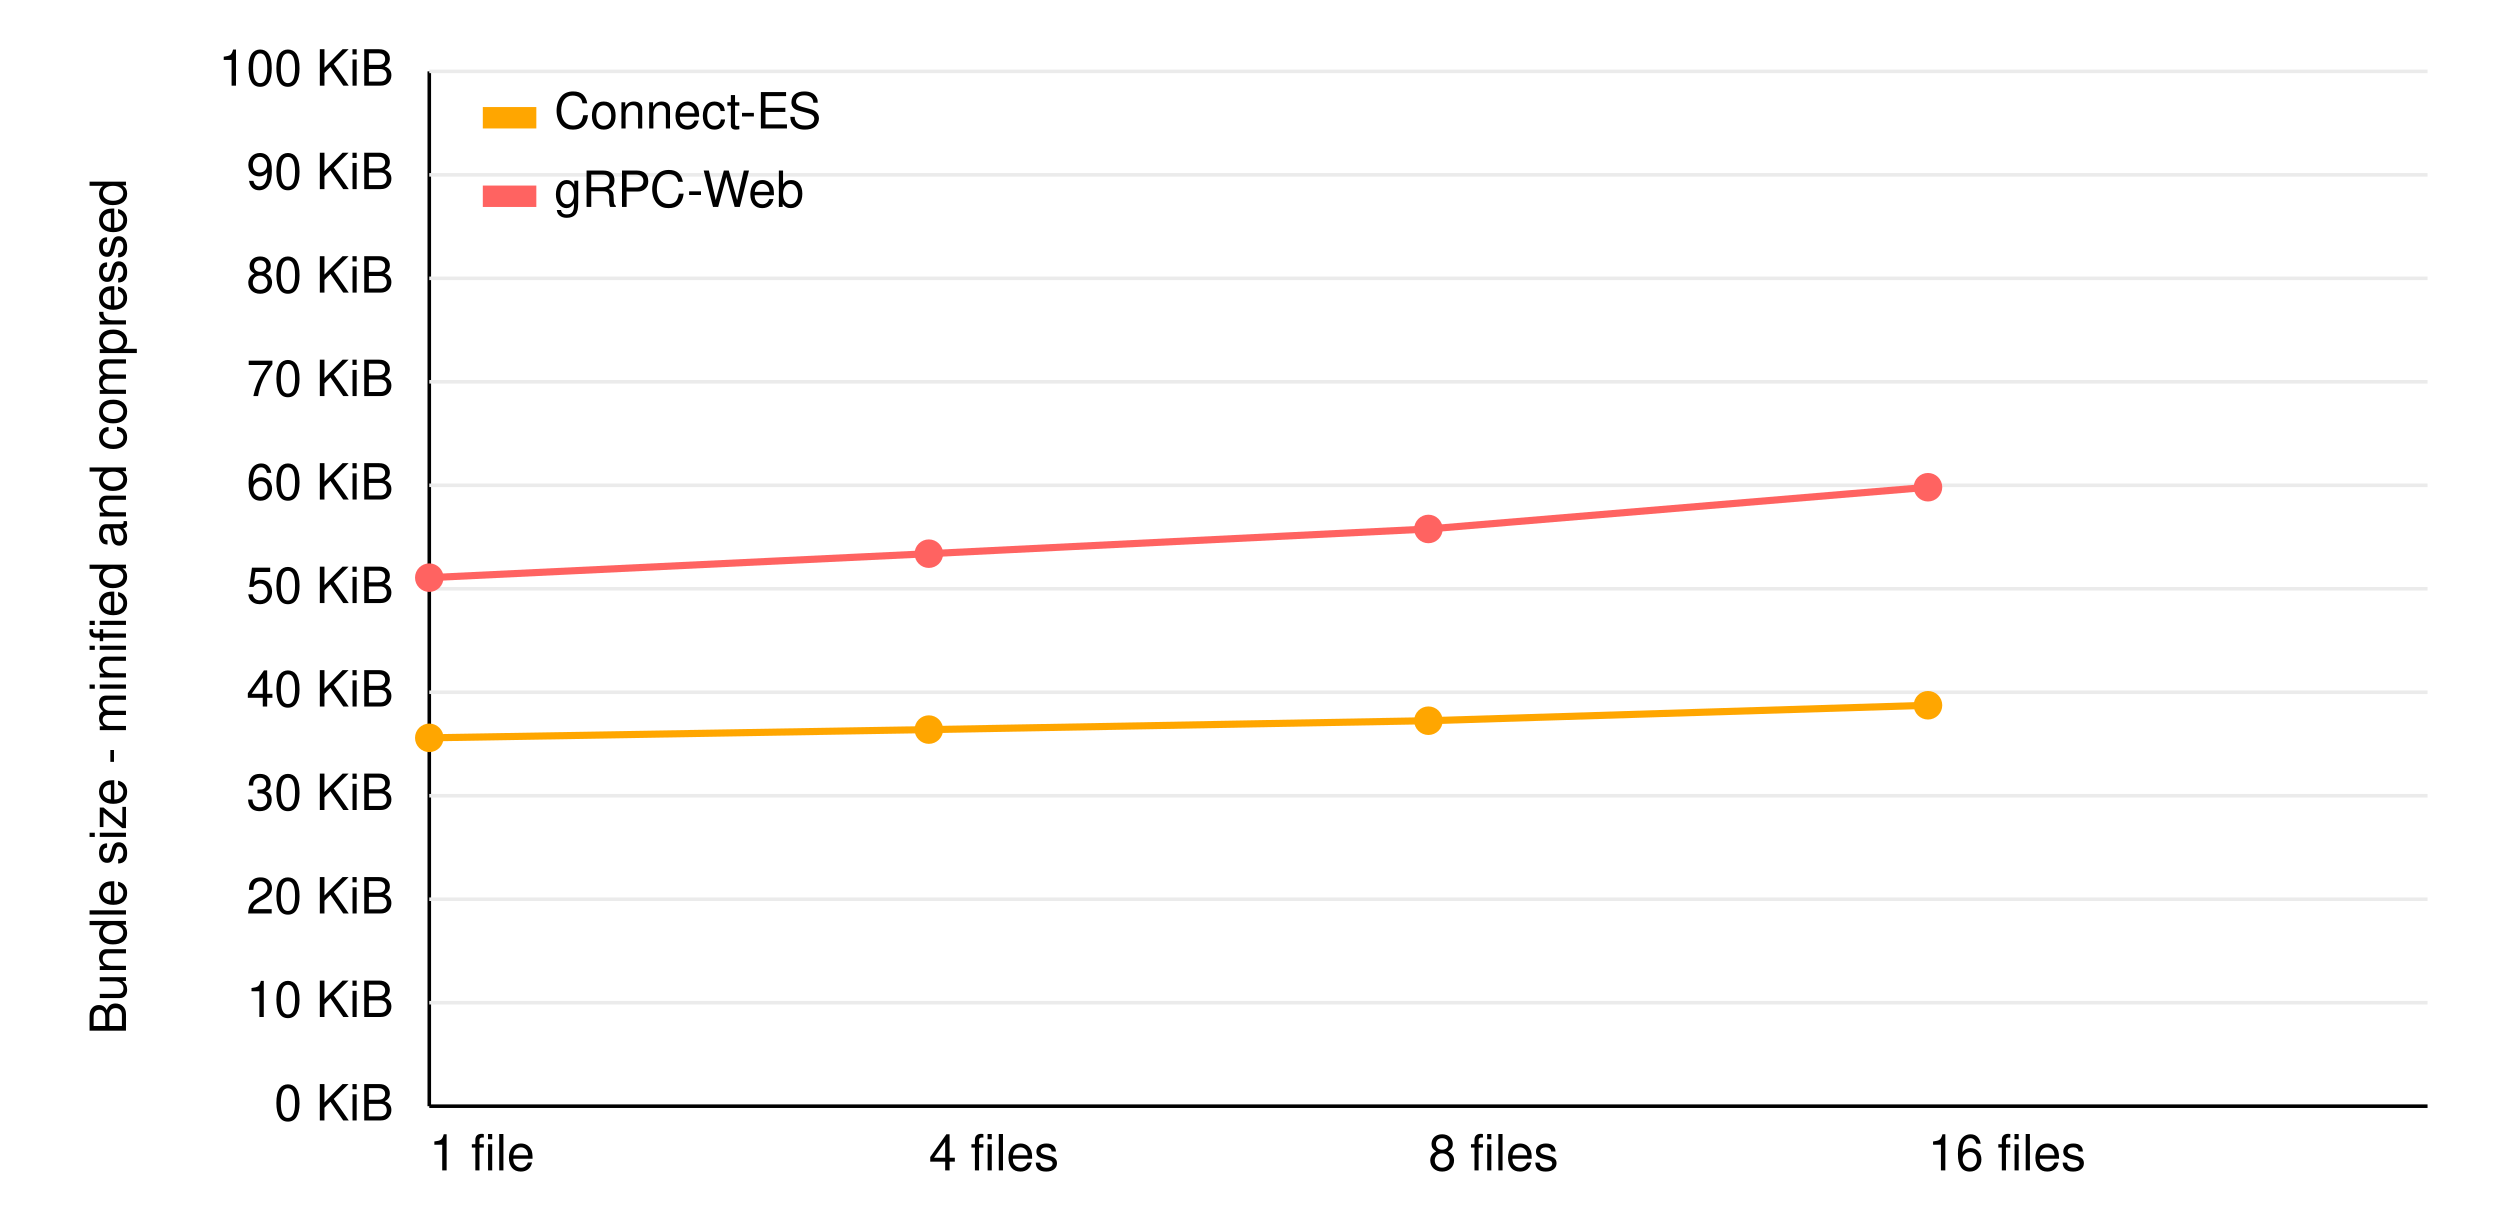
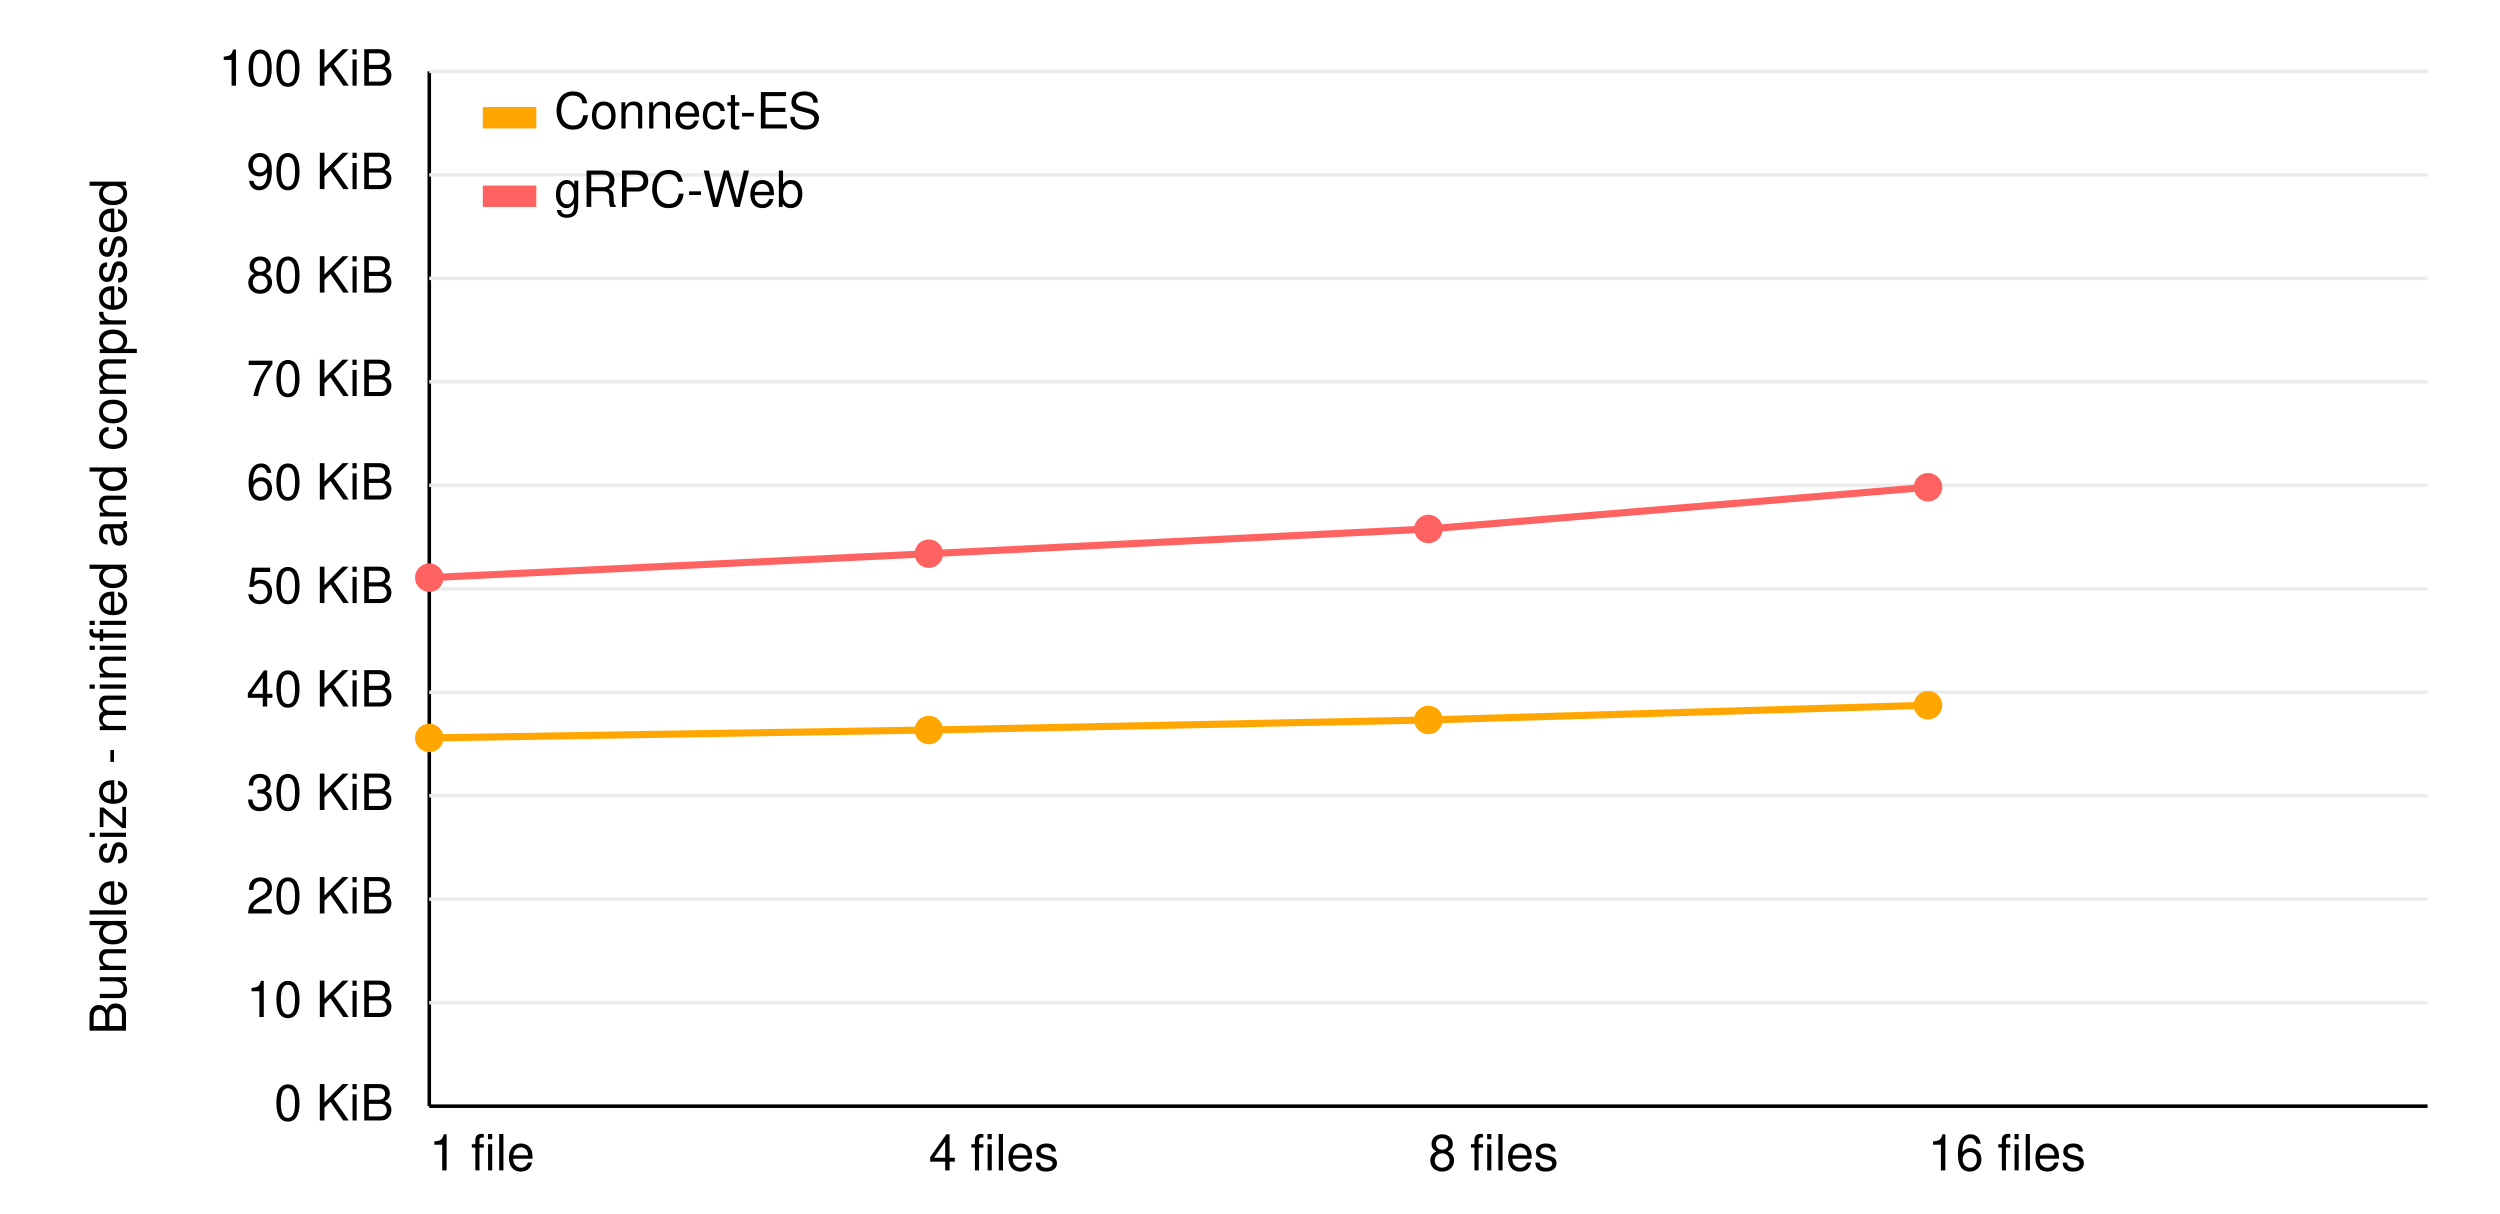
<svg xmlns="http://www.w3.org/2000/svg" version="1.1" width="680px" height="330px" viewBox="0 0 680 340" class="chart">
  <style>
      
      text {
        font: 14px Verdana, Helvetica, Arial, sans-serif;
      }
      
    </style>
  <g transform="translate(110,310)">
    <line y1="0" x2="560" stroke="black" />
    <text x="0" y="18" text-anchor="start">1 file</text>
    <text x="140" y="18" text-anchor="start">4 files</text>
    <text x="280" y="18" text-anchor="start">8 files</text>
    <text x="420" y="18" text-anchor="start">16 files</text>
  </g>
  <g transform="translate(110, 20)">
    <line x1="0" x2="0" y1="0" y2="290" stroke="black" />
    <g transform="rotate(-90), translate(-150,-85)">
      <text text-anchor="middle">Bundle size - minified and compressed</text>
    </g>
    <text x="-10" y="4" text-anchor="end">100 KiB</text>
    <line x1="0" x2="560" y1="0" y2="0" stroke="#ebebeb" />
    <text x="-10" y="33" text-anchor="end">90 KiB</text>
    <line x1="0" x2="560" y1="29" y2="29" stroke="#ebebeb" />
    <text x="-10" y="62" text-anchor="end">80 KiB</text>
    <line x1="0" x2="560" y1="58" y2="58" stroke="#ebebeb" />
    <text x="-10" y="91" text-anchor="end">70 KiB</text>
    <line x1="0" x2="560" y1="87" y2="87" stroke="#ebebeb" />
    <text x="-10" y="120" text-anchor="end">60 KiB</text>
    <line x1="0" x2="560" y1="116" y2="116" stroke="#ebebeb" />
    <text x="-10" y="149" text-anchor="end">50 KiB</text>
    <line x1="0" x2="560" y1="145" y2="145" stroke="#ebebeb" />
    <text x="-10" y="178" text-anchor="end">40 KiB</text>
    <line x1="0" x2="560" y1="174" y2="174" stroke="#ebebeb" />
    <text x="-10" y="207" text-anchor="end">30 KiB</text>
    <line x1="0" x2="560" y1="203" y2="203" stroke="#ebebeb" />
    <text x="-10" y="236" text-anchor="end">20 KiB</text>
    <line x1="0" x2="560" y1="232" y2="232" stroke="#ebebeb" />
    <text x="-10" y="265" text-anchor="end">10 KiB</text>
    <line x1="0" x2="560" y1="261" y2="261" stroke="#ebebeb" />
    <text x="-10" y="294" text-anchor="end">0 KiB</text>
  </g>
  <g transform="translate(110, 20)">
-     <polyline fill="none" stroke="#ffa600" stroke-width="2" points="0,186.775 140,184.462 280,181.975 420,177.645">
+     <polyline fill="none" stroke="#ffa600" stroke-width="2" points="0,186.798 140,184.58 280,181.76 420,177.633">
    </polyline>
-     <circle cx="0" cy="186.775" r="4" fill="#ffa600" />
-     <circle cx="140" cy="184.462" r="4" fill="#ffa600" />
-     <circle cx="280" cy="181.975" r="4" fill="#ffa600" />
-     <circle cx="420" cy="177.645" r="4" fill="#ffa600" />
+     <circle cx="0" cy="186.798" r="4" fill="#ffa600" />
+     <circle cx="140" cy="184.58" r="4" fill="#ffa600" />
+     <circle cx="280" cy="181.76" r="4" fill="#ffa600" />
+     <circle cx="420" cy="177.633" r="4" fill="#ffa600" />
  </g>
  <g transform="translate(110, 20)">
    <polyline fill="none" stroke="#ff6361" stroke-width="2" points="0,141.885 140,135.164 280,128.24 420,116.544">
    </polyline>
    <circle cx="0" cy="141.885" r="4" fill="#ff6361" />
    <circle cx="140" cy="135.164" r="4" fill="#ff6361" />
    <circle cx="280" cy="128.24" r="4" fill="#ff6361" />
    <circle cx="420" cy="116.544" r="4" fill="#ff6361" />
  </g>
  <g transform="translate(125, 30)">
    <g transform="translate(0, 0)">
      <rect width="15" height="6" fill="#ffa600" />
      <text x="20" y="6">Connect-ES</text>
    </g>
    <g transform="translate(0, 22)">
      <rect width="15" height="6" fill="#ff6361" />
      <text x="20" y="6">gRPC-Web</text>
    </g>
  </g>
</svg>
